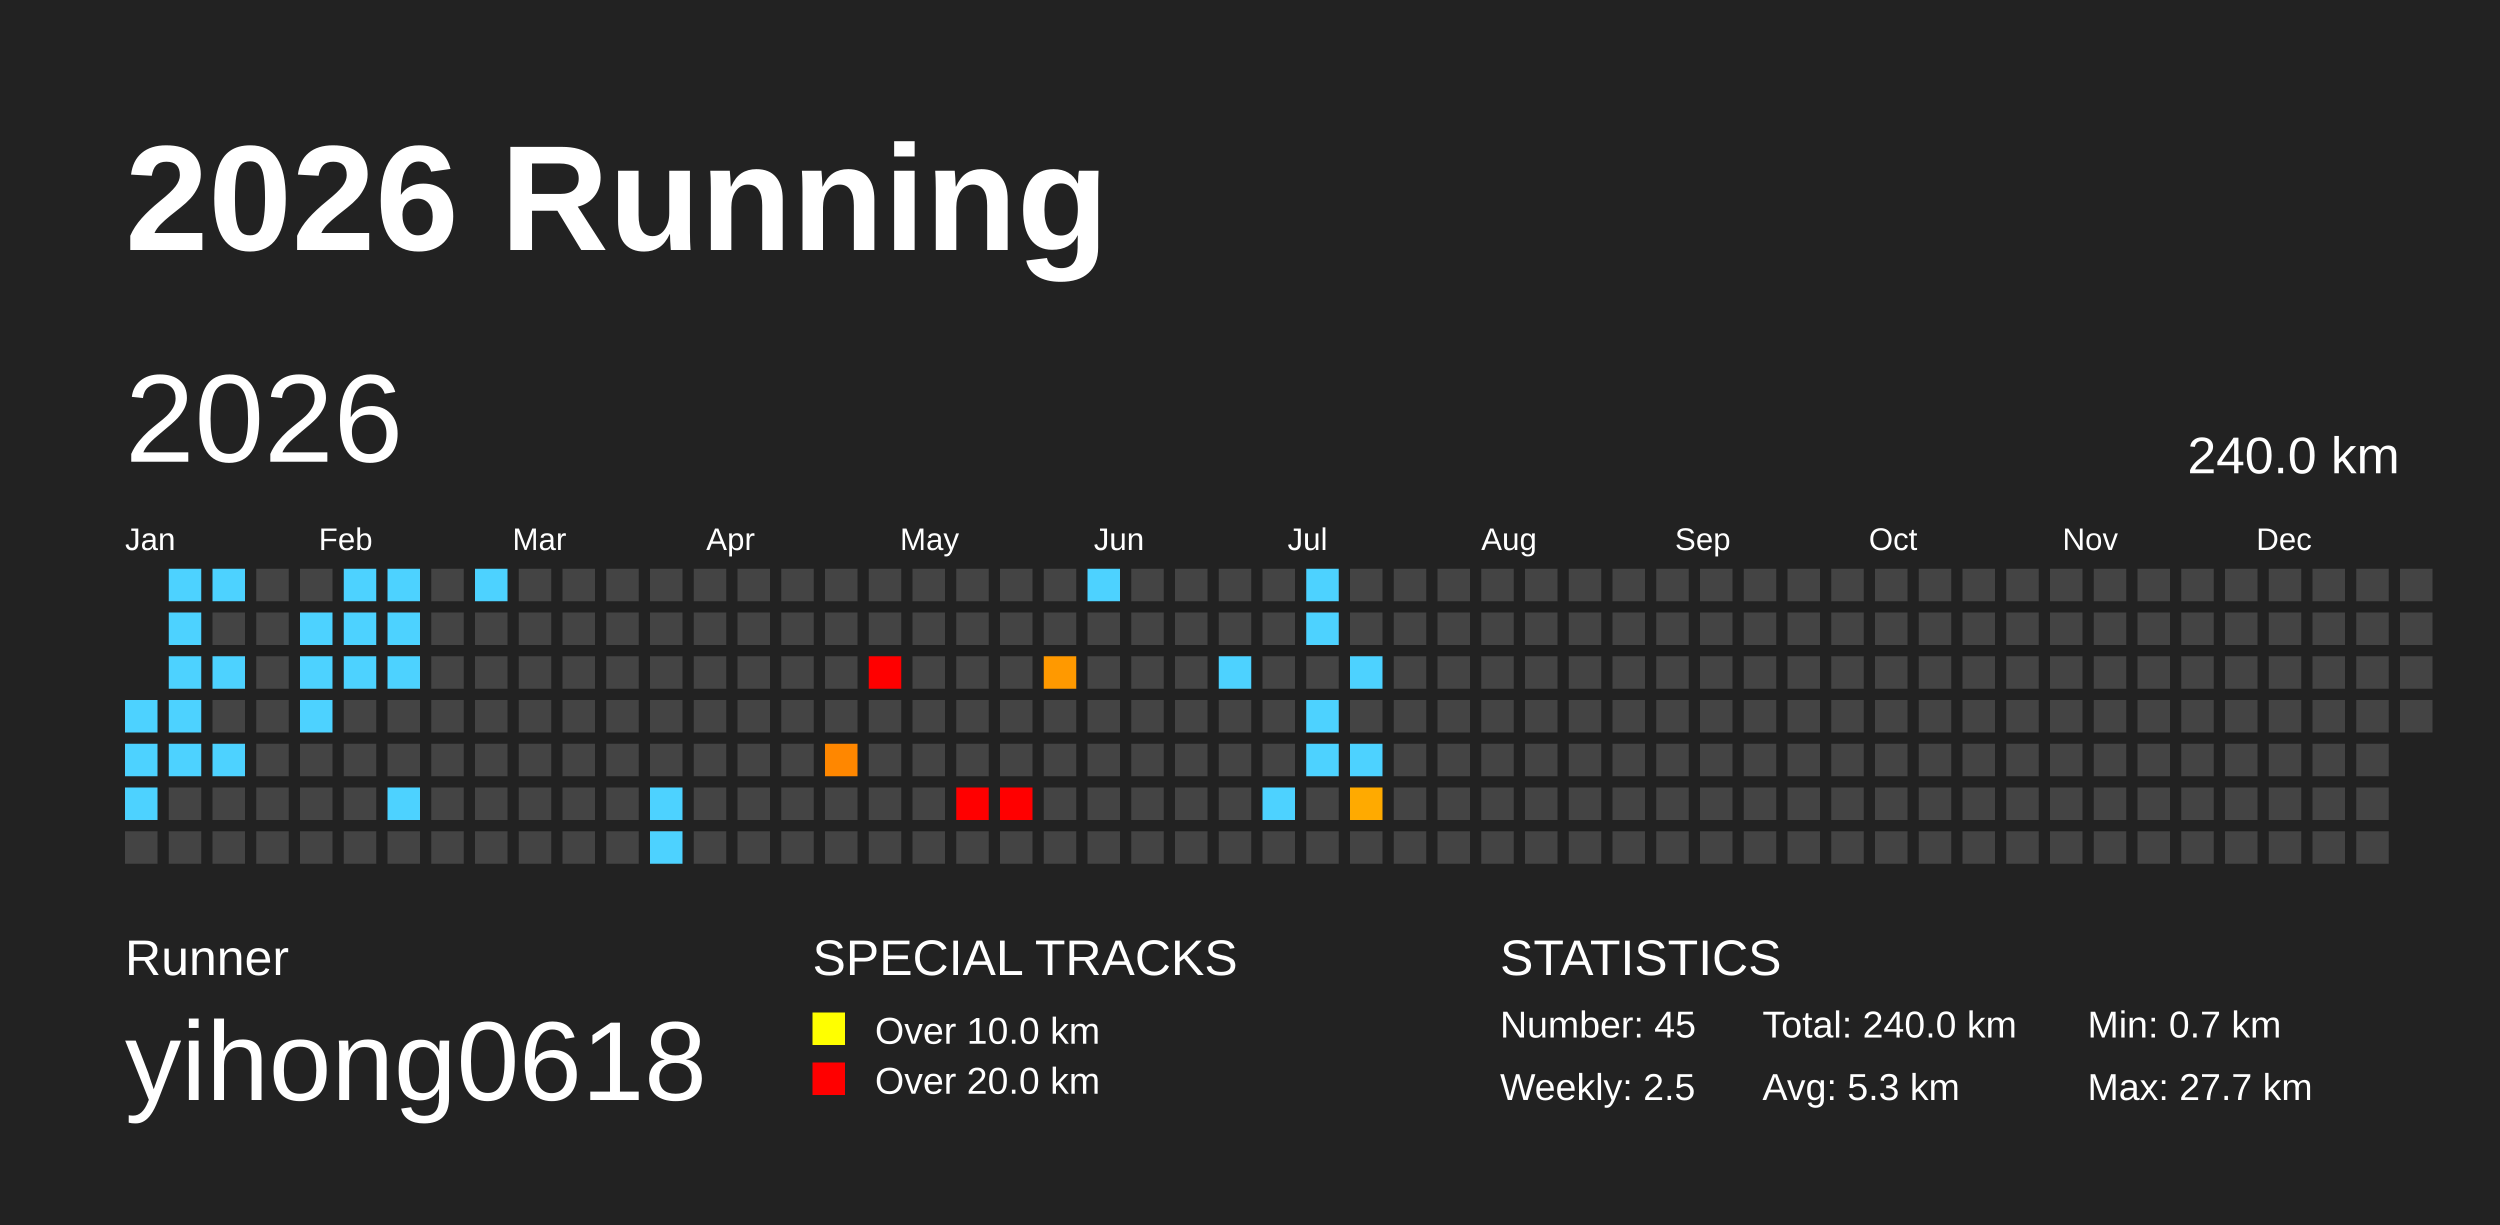
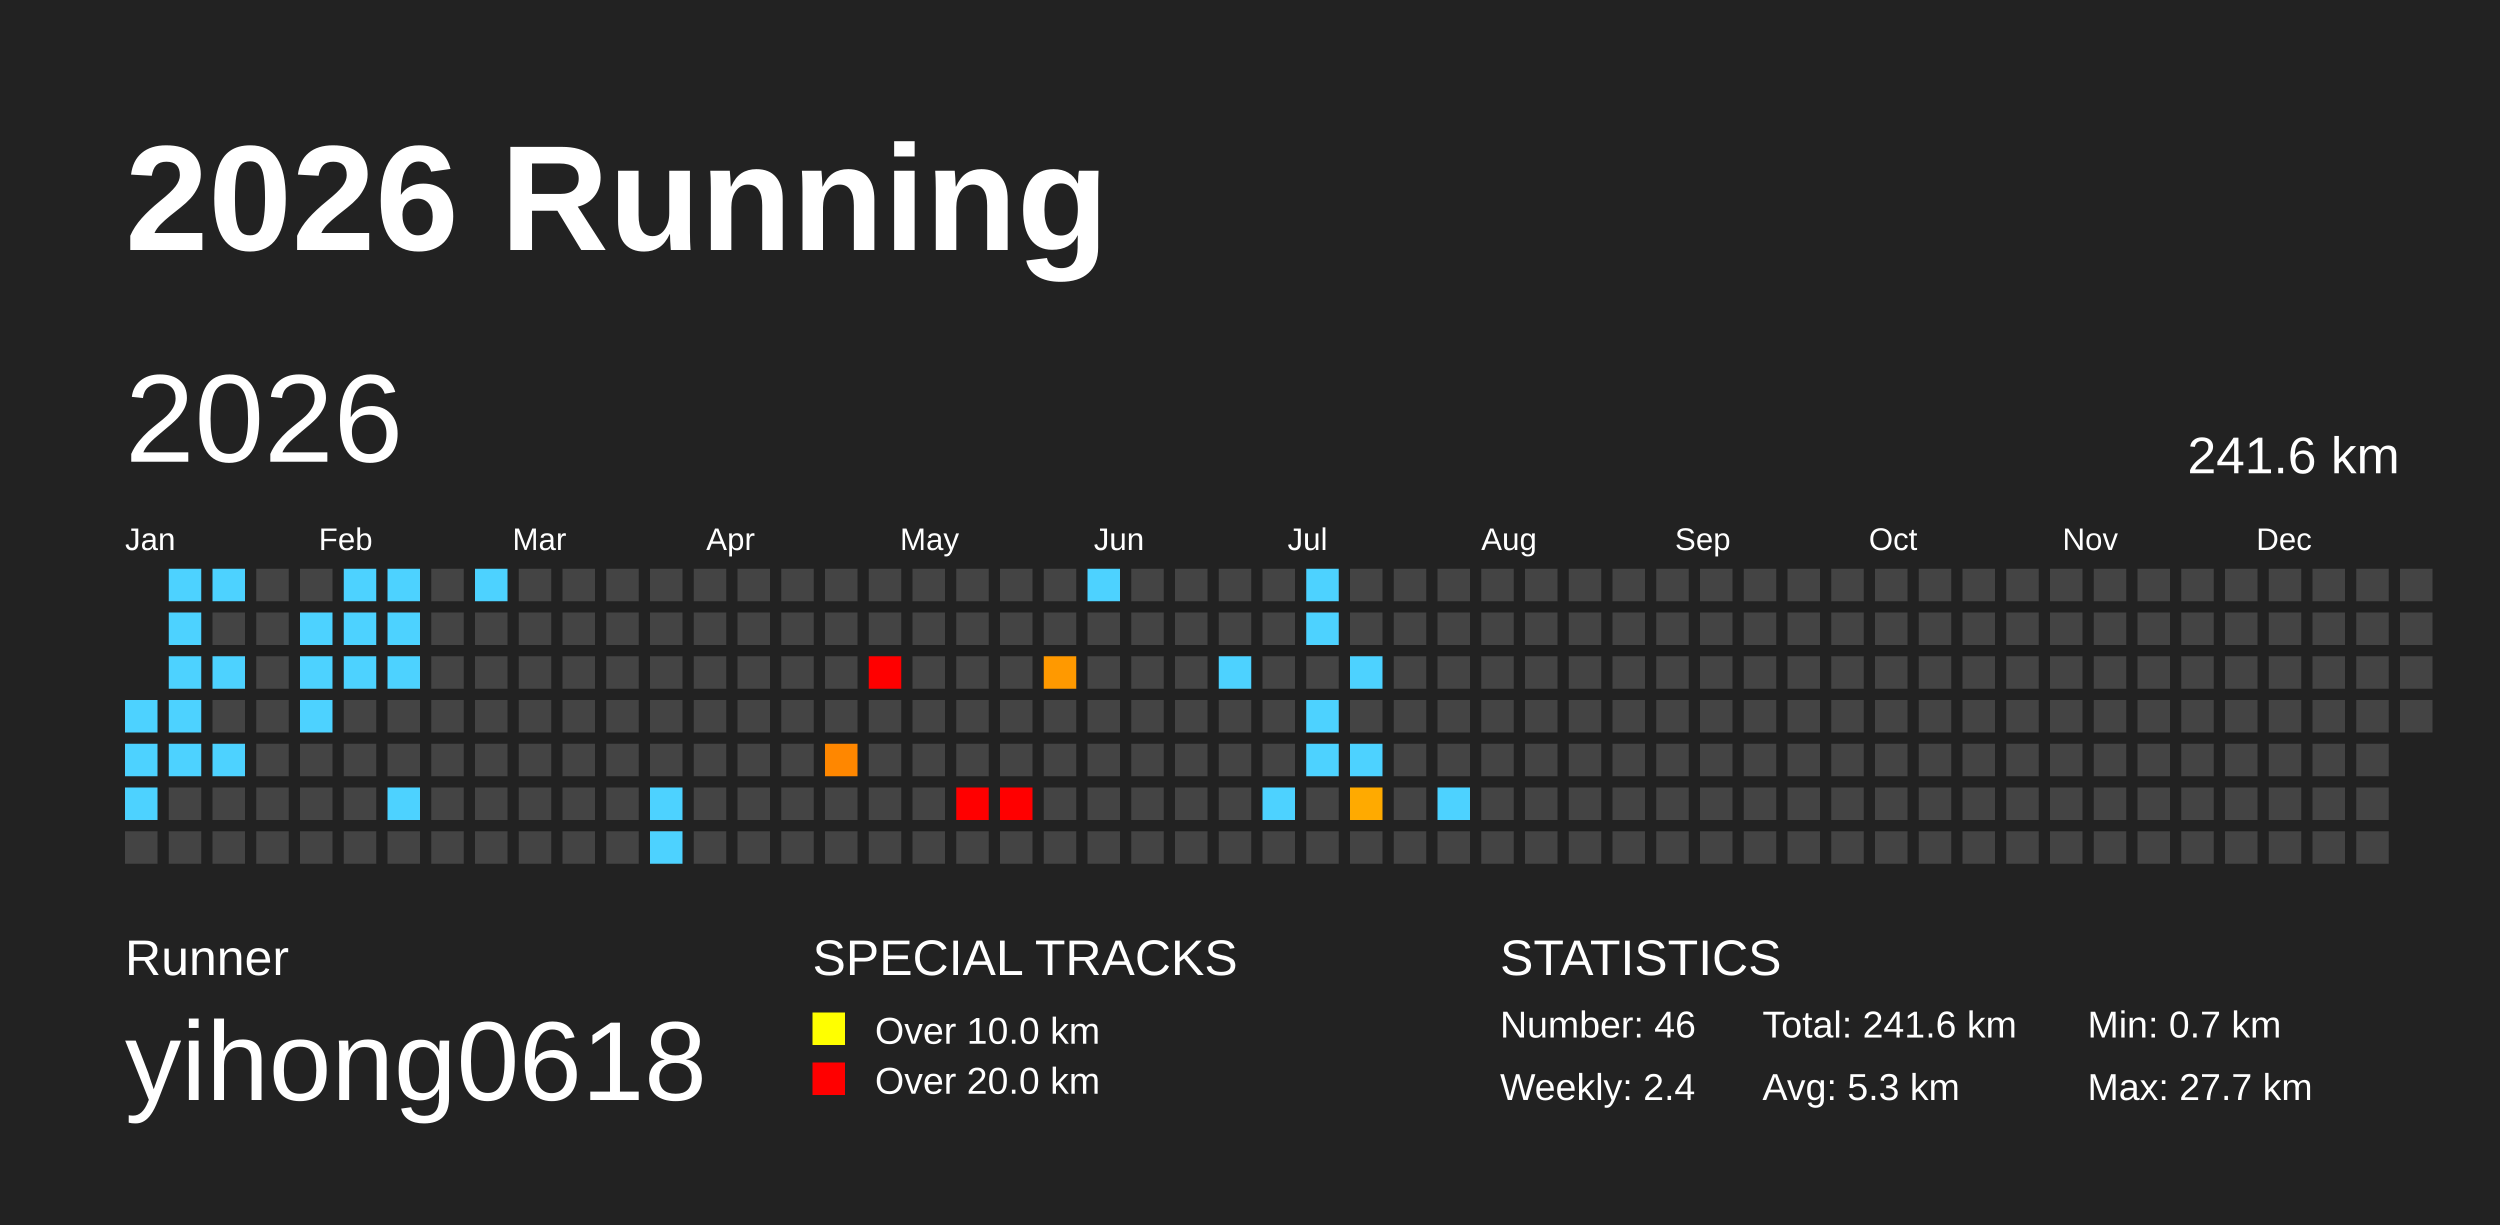
<svg xmlns="http://www.w3.org/2000/svg" baseProfile="full" height="98mm" version="1.1" viewBox="0,0,200,98" width="200mm">
  <defs />
  <rect fill="#222222" height="98" width="200" x="0" y="0" />
  <text fill="#FFFFFF" style="font-size:12px; font-family:Arial; font-weight:bold;" x="10" y="20">2026 Running</text>
  <text fill="#FFFFFF" style="font-size:4px; font-family:Arial" x="10" y="78">Runner</text>
  <text fill="#FFFFFF" style="font-size:9px; font-family:Arial" x="10" y="88">yihong0618</text>
  <text fill="#FFFFFF" style="font-size:4px; font-family:Arial" x="65" y="78">SPECIAL TRACKS</text>
  <rect fill="yellow" height="2.6" width="2.6" x="65" y="81" />
  <text fill="#FFFFFF" style="font-size:3px; font-family:Arial" x="70" y="83.5">Over 10.0 km</text>
  <rect fill="red" height="2.6" width="2.6" x="65" y="85" />
  <text fill="#FFFFFF" style="font-size:3px; font-family:Arial" x="70" y="87.5">Over 20.0 km</text>
  <text fill="#FFFFFF" style="font-size:4px; font-family:Arial" x="120" y="78">STATISTICS</text>
-   <text fill="#FFFFFF" style="font-size:3px; font-family:Arial" x="120" y="83">Number: 45</text>
-   <text fill="#FFFFFF" style="font-size:3px; font-family:Arial" x="120" y="88">Weekly: 2.5</text>
-   <text fill="#FFFFFF" style="font-size:3px; font-family:Arial" x="141" y="83">Total: 240.0 km</text>
+   <text fill="#FFFFFF" style="font-size:3px; font-family:Arial" x="120" y="83">Number: 46</text>
+   <text fill="#FFFFFF" style="font-size:3px; font-family:Arial" x="120" y="88">Weekly: 2.4</text>
+   <text fill="#FFFFFF" style="font-size:3px; font-family:Arial" x="141" y="83">Total: 241.6 km</text>
  <text fill="#FFFFFF" style="font-size:3px; font-family:Arial" x="141" y="88">Avg: 5.3 km</text>
  <text fill="#FFFFFF" style="font-size:3px; font-family:Arial" x="167" y="83">Min: 0.7 km</text>
  <text fill="#FFFFFF" style="font-size:3px; font-family:Arial" x="167" y="88">Max: 27.7 km</text>
  <text dominant-baseline="hanging" fill="#FFFFFF" style="font-size:10.0px; font-family:Arial;" x="10" y="30">2026</text>
-   <text dominant-baseline="hanging" fill="#FFFFFF" style="font-size:4.125px; font-family:Arial;" x="175" y="35">240.0 km</text>
+   <text dominant-baseline="hanging" fill="#FFFFFF" style="font-size:4.125px; font-family:Arial;" x="175" y="35">241.6 km</text>
  <text fill="#FFFFFF" style="font-size:2.5px; font-family:Arial" x="10.0" y="44">Jan</text>
  <text fill="#FFFFFF" style="font-size:2.5px; font-family:Arial" x="25.5" y="44">Feb</text>
  <text fill="#FFFFFF" style="font-size:2.5px; font-family:Arial" x="41.0" y="44">Mar</text>
  <text fill="#FFFFFF" style="font-size:2.5px; font-family:Arial" x="56.5" y="44">Apr</text>
  <text fill="#FFFFFF" style="font-size:2.5px; font-family:Arial" x="72.0" y="44">May</text>
  <text fill="#FFFFFF" style="font-size:2.5px; font-family:Arial" x="87.5" y="44">Jun</text>
  <text fill="#FFFFFF" style="font-size:2.5px; font-family:Arial" x="103.0" y="44">Jul</text>
  <text fill="#FFFFFF" style="font-size:2.5px; font-family:Arial" x="118.5" y="44">Aug</text>
  <text fill="#FFFFFF" style="font-size:2.5px; font-family:Arial" x="134.0" y="44">Sep</text>
  <text fill="#FFFFFF" style="font-size:2.5px; font-family:Arial" x="149.5" y="44">Oct</text>
  <text fill="#FFFFFF" style="font-size:2.5px; font-family:Arial" x="165.0" y="44">Nov</text>
  <text fill="#FFFFFF" style="font-size:2.5px; font-family:Arial" x="180.5" y="44">Dec</text>
  <rect fill="#4dd2ff" height="2.6" width="2.6" x="10.0" y="56.0" />
  <rect fill="#4dd2ff" height="2.6" width="2.6" x="10.0" y="59.5" />
  <rect fill="#4dd2ff" height="2.6" width="2.6" x="10.0" y="63.0" />
  <rect fill="#444444" height="2.6" width="2.6" x="10.0" y="66.5" />
  <rect fill="#4dd2ff" height="2.6" width="2.6" x="13.5" y="45.5" />
  <rect fill="#4dd2ff" height="2.6" width="2.6" x="13.5" y="49.0" />
  <rect fill="#4dd2ff" height="2.6" width="2.6" x="13.5" y="52.5" />
  <rect fill="#4dd2ff" height="2.6" width="2.6" x="13.5" y="56.0" />
  <rect fill="#4dd2ff" height="2.6" width="2.6" x="13.5" y="59.5" />
  <rect fill="#444444" height="2.6" width="2.6" x="13.5" y="63.0" />
  <rect fill="#444444" height="2.6" width="2.6" x="13.5" y="66.5" />
  <rect fill="#4dd2ff" height="2.6" width="2.6" x="17.0" y="45.5" />
  <rect fill="#444444" height="2.6" width="2.6" x="17.0" y="49.0" />
  <rect fill="#4dd2ff" height="2.6" width="2.6" x="17.0" y="52.5" />
  <rect fill="#444444" height="2.6" width="2.6" x="17.0" y="56.0" />
  <rect fill="#4dd2ff" height="2.6" width="2.6" x="17.0" y="59.5" />
  <rect fill="#444444" height="2.6" width="2.6" x="17.0" y="63.0" />
  <rect fill="#444444" height="2.6" width="2.6" x="17.0" y="66.5" />
  <rect fill="#444444" height="2.6" width="2.6" x="20.5" y="45.5" />
  <rect fill="#444444" height="2.6" width="2.6" x="20.5" y="49.0" />
  <rect fill="#444444" height="2.6" width="2.6" x="20.5" y="52.5" />
  <rect fill="#444444" height="2.6" width="2.6" x="20.5" y="56.0" />
  <rect fill="#444444" height="2.6" width="2.6" x="20.5" y="59.5" />
  <rect fill="#444444" height="2.6" width="2.6" x="20.5" y="63.0" />
  <rect fill="#444444" height="2.6" width="2.6" x="20.5" y="66.5" />
  <rect fill="#444444" height="2.6" width="2.6" x="24.0" y="45.5" />
  <rect fill="#4dd2ff" height="2.6" width="2.6" x="24.0" y="49.0" />
  <rect fill="#4dd2ff" height="2.6" width="2.6" x="24.0" y="52.5" />
  <rect fill="#4dd2ff" height="2.6" width="2.6" x="24.0" y="56.0" />
  <rect fill="#444444" height="2.6" width="2.6" x="24.0" y="59.5" />
  <rect fill="#444444" height="2.6" width="2.6" x="24.0" y="63.0" />
  <rect fill="#444444" height="2.6" width="2.6" x="24.0" y="66.5" />
  <rect fill="#4dd2ff" height="2.6" width="2.6" x="27.5" y="45.5" />
  <rect fill="#4dd2ff" height="2.6" width="2.6" x="27.5" y="49.0" />
  <rect fill="#4dd2ff" height="2.6" width="2.6" x="27.5" y="52.5" />
  <rect fill="#444444" height="2.6" width="2.6" x="27.5" y="56.0" />
  <rect fill="#444444" height="2.6" width="2.6" x="27.5" y="59.5" />
  <rect fill="#444444" height="2.6" width="2.6" x="27.5" y="63.0" />
  <rect fill="#444444" height="2.6" width="2.6" x="27.5" y="66.5" />
  <rect fill="#4dd2ff" height="2.6" width="2.6" x="31.0" y="45.5" />
  <rect fill="#4dd2ff" height="2.6" width="2.6" x="31.0" y="49.0" />
  <rect fill="#4dd2ff" height="2.6" width="2.6" x="31.0" y="52.5" />
  <rect fill="#444444" height="2.6" width="2.6" x="31.0" y="56.0" />
  <rect fill="#444444" height="2.6" width="2.6" x="31.0" y="59.5" />
  <rect fill="#4dd2ff" height="2.6" width="2.6" x="31.0" y="63.0" />
  <rect fill="#444444" height="2.6" width="2.6" x="31.0" y="66.5" />
  <rect fill="#444444" height="2.6" width="2.6" x="34.5" y="45.5" />
  <rect fill="#444444" height="2.6" width="2.6" x="34.5" y="49.0" />
  <rect fill="#444444" height="2.6" width="2.6" x="34.5" y="52.5" />
  <rect fill="#444444" height="2.6" width="2.6" x="34.5" y="56.0" />
  <rect fill="#444444" height="2.6" width="2.6" x="34.5" y="59.5" />
  <rect fill="#444444" height="2.6" width="2.6" x="34.5" y="63.0" />
  <rect fill="#444444" height="2.6" width="2.6" x="34.5" y="66.5" />
  <rect fill="#4dd2ff" height="2.6" width="2.6" x="38.0" y="45.5" />
  <rect fill="#444444" height="2.6" width="2.6" x="38.0" y="49.0" />
  <rect fill="#444444" height="2.6" width="2.6" x="38.0" y="52.5" />
  <rect fill="#444444" height="2.6" width="2.6" x="38.0" y="56.0" />
  <rect fill="#444444" height="2.6" width="2.6" x="38.0" y="59.5" />
  <rect fill="#444444" height="2.6" width="2.6" x="38.0" y="63.0" />
  <rect fill="#444444" height="2.6" width="2.6" x="38.0" y="66.5" />
  <rect fill="#444444" height="2.6" width="2.6" x="41.5" y="45.5" />
  <rect fill="#444444" height="2.6" width="2.6" x="41.5" y="49.0" />
  <rect fill="#444444" height="2.6" width="2.6" x="41.5" y="52.5" />
  <rect fill="#444444" height="2.6" width="2.6" x="41.5" y="56.0" />
  <rect fill="#444444" height="2.6" width="2.6" x="41.5" y="59.5" />
  <rect fill="#444444" height="2.6" width="2.6" x="41.5" y="63.0" />
  <rect fill="#444444" height="2.6" width="2.6" x="41.5" y="66.5" />
  <rect fill="#444444" height="2.6" width="2.6" x="45.0" y="45.5" />
  <rect fill="#444444" height="2.6" width="2.6" x="45.0" y="49.0" />
  <rect fill="#444444" height="2.6" width="2.6" x="45.0" y="52.5" />
  <rect fill="#444444" height="2.6" width="2.6" x="45.0" y="56.0" />
  <rect fill="#444444" height="2.6" width="2.6" x="45.0" y="59.5" />
  <rect fill="#444444" height="2.6" width="2.6" x="45.0" y="63.0" />
  <rect fill="#444444" height="2.6" width="2.6" x="45.0" y="66.5" />
  <rect fill="#444444" height="2.6" width="2.6" x="48.5" y="45.5" />
  <rect fill="#444444" height="2.6" width="2.6" x="48.5" y="49.0" />
  <rect fill="#444444" height="2.6" width="2.6" x="48.5" y="52.5" />
  <rect fill="#444444" height="2.6" width="2.6" x="48.5" y="56.0" />
  <rect fill="#444444" height="2.6" width="2.6" x="48.5" y="59.5" />
  <rect fill="#444444" height="2.6" width="2.6" x="48.5" y="63.0" />
  <rect fill="#444444" height="2.6" width="2.6" x="48.5" y="66.5" />
  <rect fill="#444444" height="2.6" width="2.6" x="52.0" y="45.5" />
  <rect fill="#444444" height="2.6" width="2.6" x="52.0" y="49.0" />
  <rect fill="#444444" height="2.6" width="2.6" x="52.0" y="52.5" />
  <rect fill="#444444" height="2.6" width="2.6" x="52.0" y="56.0" />
  <rect fill="#444444" height="2.6" width="2.6" x="52.0" y="59.5" />
  <rect fill="#4dd2ff" height="2.6" width="2.6" x="52.0" y="63.0" />
  <rect fill="#4dd2ff" height="2.6" width="2.6" x="52.0" y="66.5" />
  <rect fill="#444444" height="2.6" width="2.6" x="55.5" y="45.5" />
  <rect fill="#444444" height="2.6" width="2.6" x="55.5" y="49.0" />
  <rect fill="#444444" height="2.6" width="2.6" x="55.5" y="52.5" />
  <rect fill="#444444" height="2.6" width="2.6" x="55.5" y="56.0" />
  <rect fill="#444444" height="2.6" width="2.6" x="55.5" y="59.5" />
  <rect fill="#444444" height="2.6" width="2.6" x="55.5" y="63.0" />
  <rect fill="#444444" height="2.6" width="2.6" x="55.5" y="66.5" />
  <rect fill="#444444" height="2.6" width="2.6" x="59.0" y="45.5" />
  <rect fill="#444444" height="2.6" width="2.6" x="59.0" y="49.0" />
  <rect fill="#444444" height="2.6" width="2.6" x="59.0" y="52.5" />
  <rect fill="#444444" height="2.6" width="2.6" x="59.0" y="56.0" />
  <rect fill="#444444" height="2.6" width="2.6" x="59.0" y="59.5" />
  <rect fill="#444444" height="2.6" width="2.6" x="59.0" y="63.0" />
  <rect fill="#444444" height="2.6" width="2.6" x="59.0" y="66.5" />
  <rect fill="#444444" height="2.6" width="2.6" x="62.5" y="45.5" />
  <rect fill="#444444" height="2.6" width="2.6" x="62.5" y="49.0" />
  <rect fill="#444444" height="2.6" width="2.6" x="62.5" y="52.5" />
  <rect fill="#444444" height="2.6" width="2.6" x="62.5" y="56.0" />
  <rect fill="#444444" height="2.6" width="2.6" x="62.5" y="59.5" />
  <rect fill="#444444" height="2.6" width="2.6" x="62.5" y="63.0" />
  <rect fill="#444444" height="2.6" width="2.6" x="62.5" y="66.5" />
  <rect fill="#444444" height="2.6" width="2.6" x="66.0" y="45.5" />
  <rect fill="#444444" height="2.6" width="2.6" x="66.0" y="49.0" />
  <rect fill="#444444" height="2.6" width="2.6" x="66.0" y="52.5" />
  <rect fill="#444444" height="2.6" width="2.6" x="66.0" y="56.0" />
  <rect fill="#ff8700" height="2.6" width="2.6" x="66.0" y="59.5" />
  <rect fill="#444444" height="2.6" width="2.6" x="66.0" y="63.0" />
  <rect fill="#444444" height="2.6" width="2.6" x="66.0" y="66.5" />
  <rect fill="#444444" height="2.6" width="2.6" x="69.5" y="45.5" />
  <rect fill="#444444" height="2.6" width="2.6" x="69.5" y="49.0" />
  <rect fill="red" height="2.6" width="2.6" x="69.5" y="52.5" />
  <rect fill="#444444" height="2.6" width="2.6" x="69.5" y="56.0" />
  <rect fill="#444444" height="2.6" width="2.6" x="69.5" y="59.5" />
  <rect fill="#444444" height="2.6" width="2.6" x="69.5" y="63.0" />
  <rect fill="#444444" height="2.6" width="2.6" x="69.5" y="66.5" />
  <rect fill="#444444" height="2.6" width="2.6" x="73.0" y="45.5" />
  <rect fill="#444444" height="2.6" width="2.6" x="73.0" y="49.0" />
  <rect fill="#444444" height="2.6" width="2.6" x="73.0" y="52.5" />
  <rect fill="#444444" height="2.6" width="2.6" x="73.0" y="56.0" />
  <rect fill="#444444" height="2.6" width="2.6" x="73.0" y="59.5" />
  <rect fill="#444444" height="2.6" width="2.6" x="73.0" y="63.0" />
  <rect fill="#444444" height="2.6" width="2.6" x="73.0" y="66.5" />
  <rect fill="#444444" height="2.6" width="2.6" x="76.5" y="45.5" />
  <rect fill="#444444" height="2.6" width="2.6" x="76.5" y="49.0" />
  <rect fill="#444444" height="2.6" width="2.6" x="76.5" y="52.5" />
  <rect fill="#444444" height="2.6" width="2.6" x="76.5" y="56.0" />
  <rect fill="#444444" height="2.6" width="2.6" x="76.5" y="59.5" />
  <rect fill="red" height="2.6" width="2.6" x="76.5" y="63.0" />
  <rect fill="#444444" height="2.6" width="2.6" x="76.5" y="66.5" />
  <rect fill="#444444" height="2.6" width="2.6" x="80.0" y="45.5" />
  <rect fill="#444444" height="2.6" width="2.6" x="80.0" y="49.0" />
  <rect fill="#444444" height="2.6" width="2.6" x="80.0" y="52.5" />
  <rect fill="#444444" height="2.6" width="2.6" x="80.0" y="56.0" />
  <rect fill="#444444" height="2.6" width="2.6" x="80.0" y="59.5" />
  <rect fill="red" height="2.6" width="2.6" x="80.0" y="63.0" />
  <rect fill="#444444" height="2.6" width="2.6" x="80.0" y="66.5" />
  <rect fill="#444444" height="2.6" width="2.6" x="83.5" y="45.5" />
  <rect fill="#444444" height="2.6" width="2.6" x="83.5" y="49.0" />
  <rect fill="#ff9900" height="2.6" width="2.6" x="83.5" y="52.5" />
  <rect fill="#444444" height="2.6" width="2.6" x="83.5" y="56.0" />
  <rect fill="#444444" height="2.6" width="2.6" x="83.5" y="59.5" />
  <rect fill="#444444" height="2.6" width="2.6" x="83.5" y="63.0" />
  <rect fill="#444444" height="2.6" width="2.6" x="83.5" y="66.5" />
  <rect fill="#4dd2ff" height="2.6" width="2.6" x="87.0" y="45.5" />
  <rect fill="#444444" height="2.6" width="2.6" x="87.0" y="49.0" />
  <rect fill="#444444" height="2.6" width="2.6" x="87.0" y="52.5" />
  <rect fill="#444444" height="2.6" width="2.6" x="87.0" y="56.0" />
  <rect fill="#444444" height="2.6" width="2.6" x="87.0" y="59.5" />
  <rect fill="#444444" height="2.6" width="2.6" x="87.0" y="63.0" />
  <rect fill="#444444" height="2.6" width="2.6" x="87.0" y="66.5" />
  <rect fill="#444444" height="2.6" width="2.6" x="90.5" y="45.5" />
  <rect fill="#444444" height="2.6" width="2.6" x="90.5" y="49.0" />
  <rect fill="#444444" height="2.6" width="2.6" x="90.5" y="52.5" />
  <rect fill="#444444" height="2.6" width="2.6" x="90.5" y="56.0" />
  <rect fill="#444444" height="2.6" width="2.6" x="90.5" y="59.5" />
  <rect fill="#444444" height="2.6" width="2.6" x="90.5" y="63.0" />
  <rect fill="#444444" height="2.6" width="2.6" x="90.5" y="66.5" />
  <rect fill="#444444" height="2.6" width="2.6" x="94.0" y="45.5" />
  <rect fill="#444444" height="2.6" width="2.6" x="94.0" y="49.0" />
  <rect fill="#444444" height="2.6" width="2.6" x="94.0" y="52.5" />
  <rect fill="#444444" height="2.6" width="2.6" x="94.0" y="56.0" />
  <rect fill="#444444" height="2.6" width="2.6" x="94.0" y="59.5" />
  <rect fill="#444444" height="2.6" width="2.6" x="94.0" y="63.0" />
  <rect fill="#444444" height="2.6" width="2.6" x="94.0" y="66.5" />
  <rect fill="#444444" height="2.6" width="2.6" x="97.5" y="45.5" />
  <rect fill="#444444" height="2.6" width="2.6" x="97.5" y="49.0" />
  <rect fill="#4dd2ff" height="2.6" width="2.6" x="97.5" y="52.5" />
  <rect fill="#444444" height="2.6" width="2.6" x="97.5" y="56.0" />
  <rect fill="#444444" height="2.6" width="2.6" x="97.5" y="59.5" />
  <rect fill="#444444" height="2.6" width="2.6" x="97.5" y="63.0" />
  <rect fill="#444444" height="2.6" width="2.6" x="97.5" y="66.5" />
  <rect fill="#444444" height="2.6" width="2.6" x="101.0" y="45.5" />
  <rect fill="#444444" height="2.6" width="2.6" x="101.0" y="49.0" />
  <rect fill="#444444" height="2.6" width="2.6" x="101.0" y="52.5" />
  <rect fill="#444444" height="2.6" width="2.6" x="101.0" y="56.0" />
  <rect fill="#444444" height="2.6" width="2.6" x="101.0" y="59.5" />
  <rect fill="#4dd2ff" height="2.6" width="2.6" x="101.0" y="63.0" />
  <rect fill="#444444" height="2.6" width="2.6" x="101.0" y="66.5" />
  <rect fill="#4dd2ff" height="2.6" width="2.6" x="104.5" y="45.5" />
  <rect fill="#4dd2ff" height="2.6" width="2.6" x="104.5" y="49.0" />
  <rect fill="#444444" height="2.6" width="2.6" x="104.5" y="52.5" />
  <rect fill="#4dd2ff" height="2.6" width="2.6" x="104.5" y="56.0" />
  <rect fill="#4dd2ff" height="2.6" width="2.6" x="104.5" y="59.5" />
  <rect fill="#444444" height="2.6" width="2.6" x="104.5" y="63.0" />
  <rect fill="#444444" height="2.6" width="2.6" x="104.5" y="66.5" />
  <rect fill="#444444" height="2.6" width="2.6" x="108.0" y="45.5" />
  <rect fill="#444444" height="2.6" width="2.6" x="108.0" y="49.0" />
  <rect fill="#4dd2ff" height="2.6" width="2.6" x="108.0" y="52.5" />
  <rect fill="#444444" height="2.6" width="2.6" x="108.0" y="56.0" />
  <rect fill="#4dd2ff" height="2.6" width="2.6" x="108.0" y="59.5" />
  <rect fill="#ffaa00" height="2.6" width="2.6" x="108.0" y="63.0" />
  <rect fill="#444444" height="2.6" width="2.6" x="108.0" y="66.5" />
  <rect fill="#444444" height="2.6" width="2.6" x="111.5" y="45.5" />
  <rect fill="#444444" height="2.6" width="2.6" x="111.5" y="49.0" />
  <rect fill="#444444" height="2.6" width="2.6" x="111.5" y="52.5" />
  <rect fill="#444444" height="2.6" width="2.6" x="111.5" y="56.0" />
  <rect fill="#444444" height="2.6" width="2.6" x="111.5" y="59.5" />
  <rect fill="#444444" height="2.6" width="2.6" x="111.5" y="63.0" />
  <rect fill="#444444" height="2.6" width="2.6" x="111.5" y="66.5" />
  <rect fill="#444444" height="2.6" width="2.6" x="115.0" y="45.5" />
  <rect fill="#444444" height="2.6" width="2.6" x="115.0" y="49.0" />
  <rect fill="#444444" height="2.6" width="2.6" x="115.0" y="52.5" />
  <rect fill="#444444" height="2.6" width="2.6" x="115.0" y="56.0" />
  <rect fill="#444444" height="2.6" width="2.6" x="115.0" y="59.5" />
-   <rect fill="#444444" height="2.6" width="2.6" x="115.0" y="63.0" />
+   <rect fill="#4dd2ff" height="2.6" width="2.6" x="115.0" y="63.0" />
  <rect fill="#444444" height="2.6" width="2.6" x="115.0" y="66.5" />
  <rect fill="#444444" height="2.6" width="2.6" x="118.5" y="45.5" />
  <rect fill="#444444" height="2.6" width="2.6" x="118.5" y="49.0" />
  <rect fill="#444444" height="2.6" width="2.6" x="118.5" y="52.5" />
  <rect fill="#444444" height="2.6" width="2.6" x="118.5" y="56.0" />
  <rect fill="#444444" height="2.6" width="2.6" x="118.5" y="59.5" />
  <rect fill="#444444" height="2.6" width="2.6" x="118.5" y="63.0" />
  <rect fill="#444444" height="2.6" width="2.6" x="118.5" y="66.5" />
  <rect fill="#444444" height="2.6" width="2.6" x="122.0" y="45.5" />
  <rect fill="#444444" height="2.6" width="2.6" x="122.0" y="49.0" />
  <rect fill="#444444" height="2.6" width="2.6" x="122.0" y="52.5" />
  <rect fill="#444444" height="2.6" width="2.6" x="122.0" y="56.0" />
  <rect fill="#444444" height="2.6" width="2.6" x="122.0" y="59.5" />
  <rect fill="#444444" height="2.6" width="2.6" x="122.0" y="63.0" />
  <rect fill="#444444" height="2.6" width="2.6" x="122.0" y="66.5" />
  <rect fill="#444444" height="2.6" width="2.6" x="125.5" y="45.5" />
  <rect fill="#444444" height="2.6" width="2.6" x="125.5" y="49.0" />
  <rect fill="#444444" height="2.6" width="2.6" x="125.5" y="52.5" />
  <rect fill="#444444" height="2.6" width="2.6" x="125.5" y="56.0" />
  <rect fill="#444444" height="2.6" width="2.6" x="125.5" y="59.5" />
  <rect fill="#444444" height="2.6" width="2.6" x="125.5" y="63.0" />
  <rect fill="#444444" height="2.6" width="2.6" x="125.5" y="66.5" />
  <rect fill="#444444" height="2.6" width="2.6" x="129.0" y="45.5" />
  <rect fill="#444444" height="2.6" width="2.6" x="129.0" y="49.0" />
  <rect fill="#444444" height="2.6" width="2.6" x="129.0" y="52.5" />
  <rect fill="#444444" height="2.6" width="2.6" x="129.0" y="56.0" />
  <rect fill="#444444" height="2.6" width="2.6" x="129.0" y="59.5" />
  <rect fill="#444444" height="2.6" width="2.6" x="129.0" y="63.0" />
  <rect fill="#444444" height="2.6" width="2.6" x="129.0" y="66.5" />
  <rect fill="#444444" height="2.6" width="2.6" x="132.5" y="45.5" />
  <rect fill="#444444" height="2.6" width="2.6" x="132.5" y="49.0" />
  <rect fill="#444444" height="2.6" width="2.6" x="132.5" y="52.5" />
  <rect fill="#444444" height="2.6" width="2.6" x="132.5" y="56.0" />
  <rect fill="#444444" height="2.6" width="2.6" x="132.5" y="59.5" />
  <rect fill="#444444" height="2.6" width="2.6" x="132.5" y="63.0" />
  <rect fill="#444444" height="2.6" width="2.6" x="132.5" y="66.5" />
  <rect fill="#444444" height="2.6" width="2.6" x="136.0" y="45.5" />
  <rect fill="#444444" height="2.6" width="2.6" x="136.0" y="49.0" />
  <rect fill="#444444" height="2.6" width="2.6" x="136.0" y="52.5" />
  <rect fill="#444444" height="2.6" width="2.6" x="136.0" y="56.0" />
  <rect fill="#444444" height="2.6" width="2.6" x="136.0" y="59.5" />
  <rect fill="#444444" height="2.6" width="2.6" x="136.0" y="63.0" />
  <rect fill="#444444" height="2.6" width="2.6" x="136.0" y="66.5" />
  <rect fill="#444444" height="2.6" width="2.6" x="139.5" y="45.5" />
  <rect fill="#444444" height="2.6" width="2.6" x="139.5" y="49.0" />
  <rect fill="#444444" height="2.6" width="2.6" x="139.5" y="52.5" />
  <rect fill="#444444" height="2.6" width="2.6" x="139.5" y="56.0" />
  <rect fill="#444444" height="2.6" width="2.6" x="139.5" y="59.5" />
  <rect fill="#444444" height="2.6" width="2.6" x="139.5" y="63.0" />
  <rect fill="#444444" height="2.6" width="2.6" x="139.5" y="66.5" />
  <rect fill="#444444" height="2.6" width="2.6" x="143.0" y="45.5" />
  <rect fill="#444444" height="2.6" width="2.6" x="143.0" y="49.0" />
  <rect fill="#444444" height="2.6" width="2.6" x="143.0" y="52.5" />
  <rect fill="#444444" height="2.6" width="2.6" x="143.0" y="56.0" />
  <rect fill="#444444" height="2.6" width="2.6" x="143.0" y="59.5" />
  <rect fill="#444444" height="2.6" width="2.6" x="143.0" y="63.0" />
  <rect fill="#444444" height="2.6" width="2.6" x="143.0" y="66.5" />
  <rect fill="#444444" height="2.6" width="2.6" x="146.5" y="45.5" />
  <rect fill="#444444" height="2.6" width="2.6" x="146.5" y="49.0" />
  <rect fill="#444444" height="2.6" width="2.6" x="146.5" y="52.5" />
  <rect fill="#444444" height="2.6" width="2.6" x="146.5" y="56.0" />
  <rect fill="#444444" height="2.6" width="2.6" x="146.5" y="59.5" />
  <rect fill="#444444" height="2.6" width="2.6" x="146.5" y="63.0" />
  <rect fill="#444444" height="2.6" width="2.6" x="146.5" y="66.5" />
  <rect fill="#444444" height="2.6" width="2.6" x="150.0" y="45.5" />
  <rect fill="#444444" height="2.6" width="2.6" x="150.0" y="49.0" />
  <rect fill="#444444" height="2.6" width="2.6" x="150.0" y="52.5" />
  <rect fill="#444444" height="2.6" width="2.6" x="150.0" y="56.0" />
  <rect fill="#444444" height="2.6" width="2.6" x="150.0" y="59.5" />
  <rect fill="#444444" height="2.6" width="2.6" x="150.0" y="63.0" />
  <rect fill="#444444" height="2.6" width="2.6" x="150.0" y="66.5" />
  <rect fill="#444444" height="2.6" width="2.6" x="153.5" y="45.5" />
  <rect fill="#444444" height="2.6" width="2.6" x="153.5" y="49.0" />
  <rect fill="#444444" height="2.6" width="2.6" x="153.5" y="52.5" />
  <rect fill="#444444" height="2.6" width="2.6" x="153.5" y="56.0" />
  <rect fill="#444444" height="2.6" width="2.6" x="153.5" y="59.5" />
  <rect fill="#444444" height="2.6" width="2.6" x="153.5" y="63.0" />
  <rect fill="#444444" height="2.6" width="2.6" x="153.5" y="66.5" />
  <rect fill="#444444" height="2.6" width="2.6" x="157.0" y="45.5" />
  <rect fill="#444444" height="2.6" width="2.6" x="157.0" y="49.0" />
  <rect fill="#444444" height="2.6" width="2.6" x="157.0" y="52.5" />
  <rect fill="#444444" height="2.6" width="2.6" x="157.0" y="56.0" />
  <rect fill="#444444" height="2.6" width="2.6" x="157.0" y="59.5" />
  <rect fill="#444444" height="2.6" width="2.6" x="157.0" y="63.0" />
  <rect fill="#444444" height="2.6" width="2.6" x="157.0" y="66.5" />
  <rect fill="#444444" height="2.6" width="2.6" x="160.5" y="45.5" />
  <rect fill="#444444" height="2.6" width="2.6" x="160.5" y="49.0" />
  <rect fill="#444444" height="2.6" width="2.6" x="160.5" y="52.5" />
  <rect fill="#444444" height="2.6" width="2.6" x="160.5" y="56.0" />
  <rect fill="#444444" height="2.6" width="2.6" x="160.5" y="59.5" />
  <rect fill="#444444" height="2.6" width="2.6" x="160.5" y="63.0" />
  <rect fill="#444444" height="2.6" width="2.6" x="160.5" y="66.5" />
  <rect fill="#444444" height="2.6" width="2.6" x="164.0" y="45.5" />
  <rect fill="#444444" height="2.6" width="2.6" x="164.0" y="49.0" />
  <rect fill="#444444" height="2.6" width="2.6" x="164.0" y="52.5" />
  <rect fill="#444444" height="2.6" width="2.6" x="164.0" y="56.0" />
  <rect fill="#444444" height="2.6" width="2.6" x="164.0" y="59.5" />
  <rect fill="#444444" height="2.6" width="2.6" x="164.0" y="63.0" />
  <rect fill="#444444" height="2.6" width="2.6" x="164.0" y="66.5" />
  <rect fill="#444444" height="2.6" width="2.6" x="167.5" y="45.5" />
  <rect fill="#444444" height="2.6" width="2.6" x="167.5" y="49.0" />
  <rect fill="#444444" height="2.6" width="2.6" x="167.5" y="52.5" />
  <rect fill="#444444" height="2.6" width="2.6" x="167.5" y="56.0" />
  <rect fill="#444444" height="2.6" width="2.6" x="167.5" y="59.5" />
  <rect fill="#444444" height="2.6" width="2.6" x="167.5" y="63.0" />
  <rect fill="#444444" height="2.6" width="2.6" x="167.5" y="66.5" />
  <rect fill="#444444" height="2.6" width="2.6" x="171.0" y="45.5" />
  <rect fill="#444444" height="2.6" width="2.6" x="171.0" y="49.0" />
  <rect fill="#444444" height="2.6" width="2.6" x="171.0" y="52.5" />
  <rect fill="#444444" height="2.6" width="2.6" x="171.0" y="56.0" />
  <rect fill="#444444" height="2.6" width="2.6" x="171.0" y="59.5" />
  <rect fill="#444444" height="2.6" width="2.6" x="171.0" y="63.0" />
  <rect fill="#444444" height="2.6" width="2.6" x="171.0" y="66.5" />
  <rect fill="#444444" height="2.6" width="2.6" x="174.5" y="45.5" />
  <rect fill="#444444" height="2.6" width="2.6" x="174.5" y="49.0" />
  <rect fill="#444444" height="2.6" width="2.6" x="174.5" y="52.5" />
  <rect fill="#444444" height="2.6" width="2.6" x="174.5" y="56.0" />
  <rect fill="#444444" height="2.6" width="2.6" x="174.5" y="59.5" />
  <rect fill="#444444" height="2.6" width="2.6" x="174.5" y="63.0" />
  <rect fill="#444444" height="2.6" width="2.6" x="174.5" y="66.5" />
  <rect fill="#444444" height="2.6" width="2.6" x="178.0" y="45.5" />
  <rect fill="#444444" height="2.6" width="2.6" x="178.0" y="49.0" />
  <rect fill="#444444" height="2.6" width="2.6" x="178.0" y="52.5" />
  <rect fill="#444444" height="2.6" width="2.6" x="178.0" y="56.0" />
  <rect fill="#444444" height="2.6" width="2.6" x="178.0" y="59.5" />
  <rect fill="#444444" height="2.6" width="2.6" x="178.0" y="63.0" />
  <rect fill="#444444" height="2.6" width="2.6" x="178.0" y="66.5" />
  <rect fill="#444444" height="2.6" width="2.6" x="181.5" y="45.5" />
  <rect fill="#444444" height="2.6" width="2.6" x="181.5" y="49.0" />
  <rect fill="#444444" height="2.6" width="2.6" x="181.5" y="52.5" />
  <rect fill="#444444" height="2.6" width="2.6" x="181.5" y="56.0" />
  <rect fill="#444444" height="2.6" width="2.6" x="181.5" y="59.5" />
  <rect fill="#444444" height="2.6" width="2.6" x="181.5" y="63.0" />
  <rect fill="#444444" height="2.6" width="2.6" x="181.5" y="66.5" />
  <rect fill="#444444" height="2.6" width="2.6" x="185.0" y="45.5" />
  <rect fill="#444444" height="2.6" width="2.6" x="185.0" y="49.0" />
  <rect fill="#444444" height="2.6" width="2.6" x="185.0" y="52.5" />
  <rect fill="#444444" height="2.6" width="2.6" x="185.0" y="56.0" />
  <rect fill="#444444" height="2.6" width="2.6" x="185.0" y="59.5" />
  <rect fill="#444444" height="2.6" width="2.6" x="185.0" y="63.0" />
  <rect fill="#444444" height="2.6" width="2.6" x="185.0" y="66.5" />
  <rect fill="#444444" height="2.6" width="2.6" x="188.5" y="45.5" />
  <rect fill="#444444" height="2.6" width="2.6" x="188.5" y="49.0" />
  <rect fill="#444444" height="2.6" width="2.6" x="188.5" y="52.5" />
  <rect fill="#444444" height="2.6" width="2.6" x="188.5" y="56.0" />
  <rect fill="#444444" height="2.6" width="2.6" x="188.5" y="59.5" />
  <rect fill="#444444" height="2.6" width="2.6" x="188.5" y="63.0" />
  <rect fill="#444444" height="2.6" width="2.6" x="188.5" y="66.5" />
  <rect fill="#444444" height="2.6" width="2.6" x="192.0" y="45.5" />
  <rect fill="#444444" height="2.6" width="2.6" x="192.0" y="49.0" />
  <rect fill="#444444" height="2.6" width="2.6" x="192.0" y="52.5" />
  <rect fill="#444444" height="2.6" width="2.6" x="192.0" y="56.0" />
</svg>
